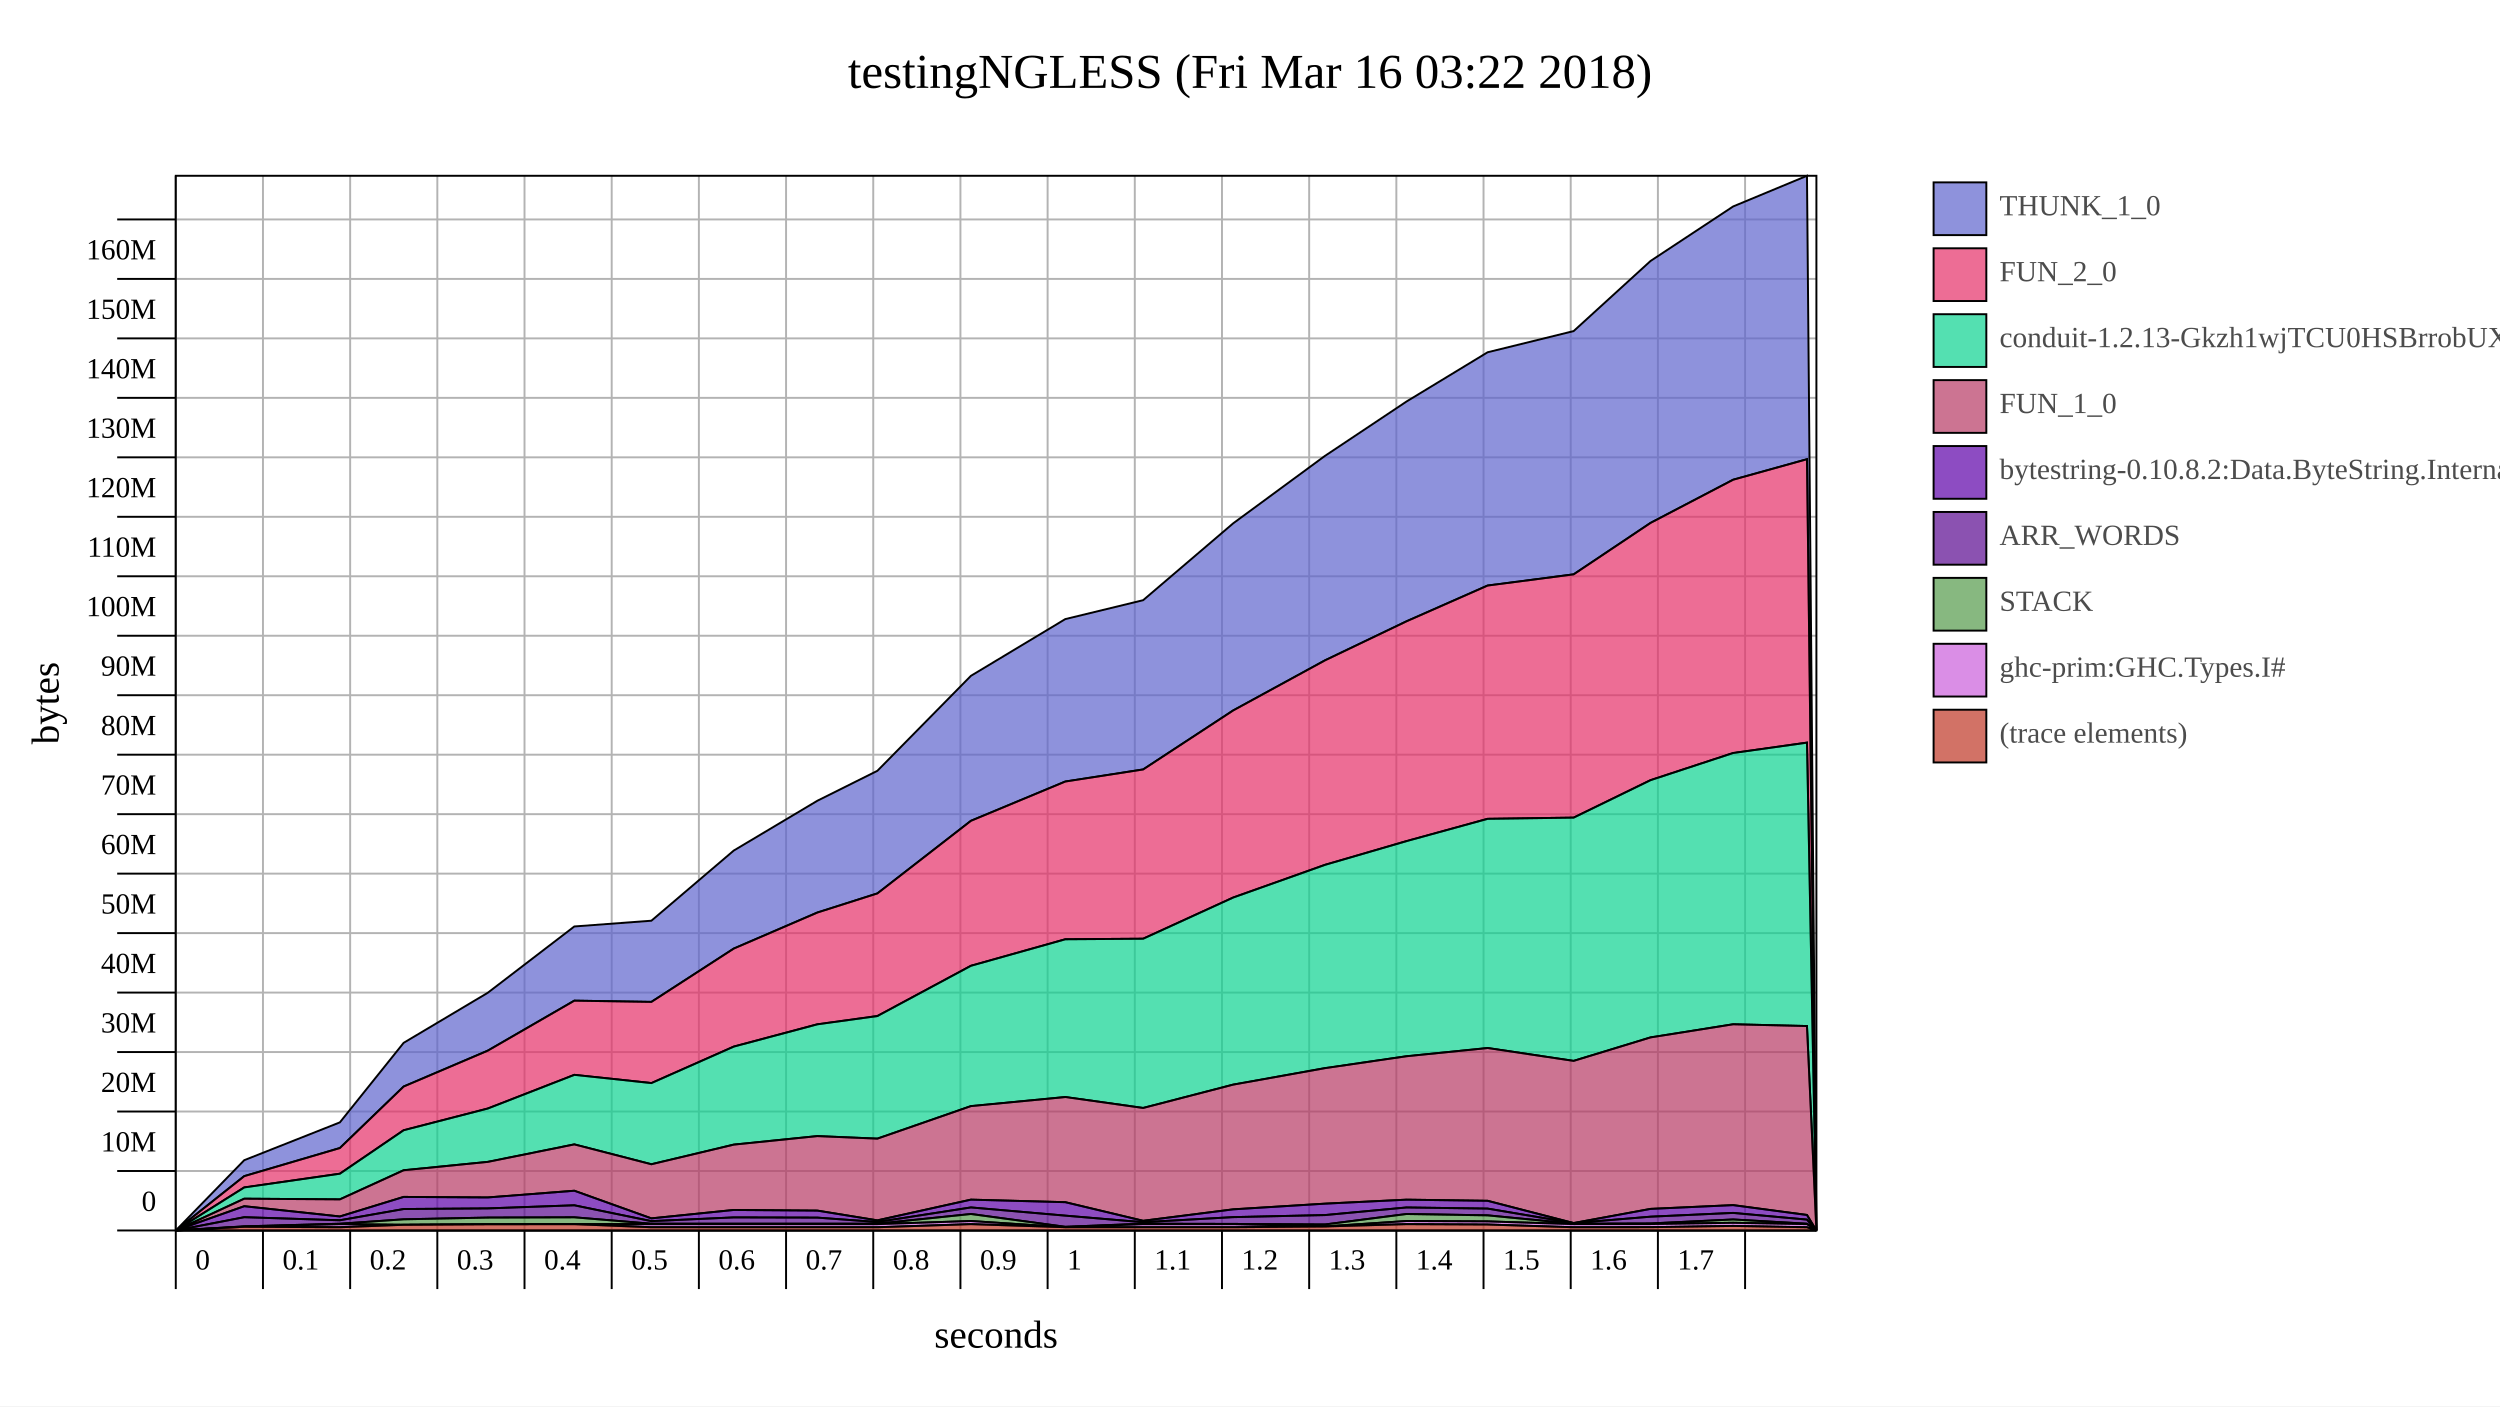
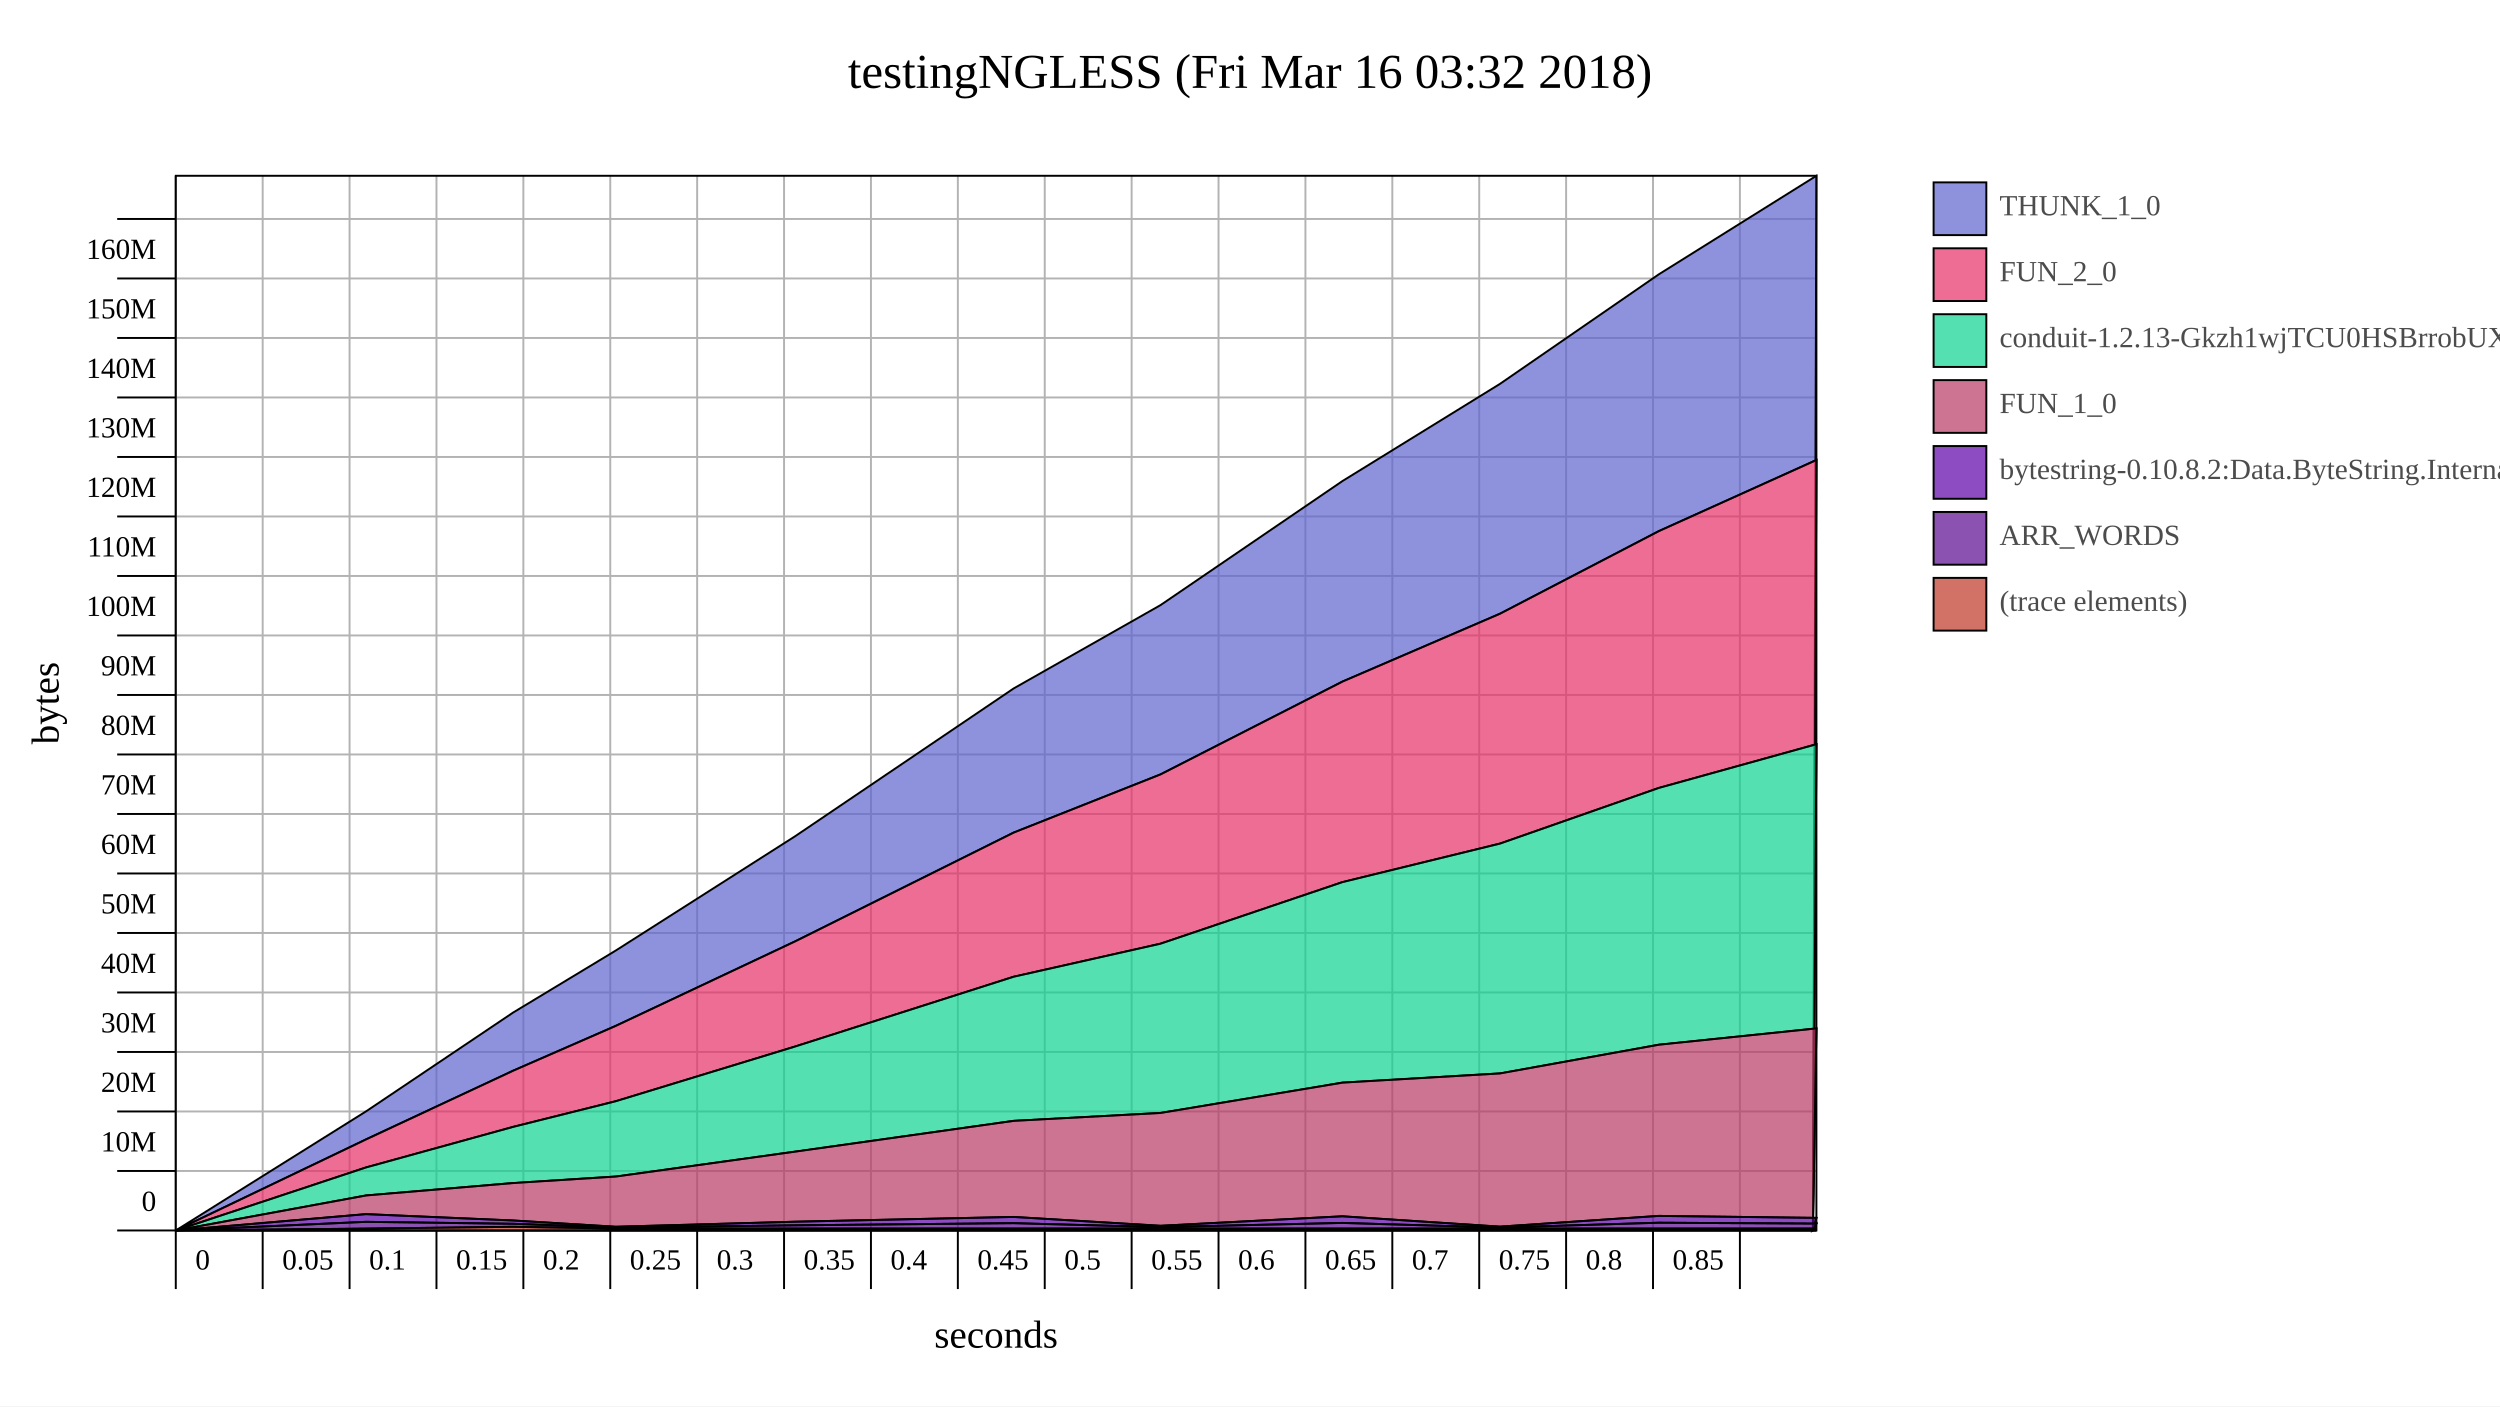
<svg xmlns="http://www.w3.org/2000/svg" version="1.0" width="1280.0" height="720.0">
  <defs>
</defs>
  <g fill="#ffffff">
    <rect x="0.0" y="0.0" width="1280.0" height="720.0" />
  </g>
  <g fill="#000000" stroke="#000000" stroke-width="1.0">
-     <text stroke="none" x="640.0" y="45.0" font-size="25.0" text-anchor="middle">testingNGLESS (Fri Mar 16 03:22 2018)</text>
+     <text stroke="none" x="640.0" y="45.0" font-size="25.0" text-anchor="middle">testingNGLESS (Fri Mar 16 03:32 2018)</text>
    <text stroke="none" transform="translate(30.0,360.0) rotate(-90.0)" font-size="20.0" text-anchor="middle">bytes</text>
    <text stroke="none" x="510.0" y="690.0" font-size="20.0" text-anchor="middle">seconds</text>
    <line x1="60.0" x2="930.0" y1="630.0" y2="630.0" />
    <text stroke="none" x="80.0" y="620.0" font-size="15.0" text-anchor="end">0</text>
-     <line x1="60.0" x2="930.0" y1="599.55" y2="599.55" />
-     <text stroke="none" x="80.0" y="589.55" font-size="15.0" text-anchor="end">10M</text>
-     <line x1="60.0" x2="930.0" y1="569.1" y2="569.1" />
-     <text stroke="none" x="80.0" y="559.1" font-size="15.0" text-anchor="end">20M</text>
-     <line x1="60.0" x2="930.0" y1="538.65" y2="538.65" />
-     <text stroke="none" x="80.0" y="528.65" font-size="15.0" text-anchor="end">30M</text>
-     <line x1="60.0" x2="930.0" y1="508.2" y2="508.2" />
-     <text stroke="none" x="80.0" y="498.2" font-size="15.0" text-anchor="end">40M</text>
-     <line x1="60.0" x2="930.0" y1="477.751" y2="477.751" />
-     <text stroke="none" x="80.0" y="467.751" font-size="15.0" text-anchor="end">50M</text>
-     <line x1="60.0" x2="930.0" y1="447.301" y2="447.301" />
-     <text stroke="none" x="80.0" y="437.301" font-size="15.0" text-anchor="end">60M</text>
-     <line x1="60.0" x2="930.0" y1="416.851" y2="416.851" />
-     <text stroke="none" x="80.0" y="406.851" font-size="15.0" text-anchor="end">70M</text>
-     <line x1="60.0" x2="930.0" y1="386.401" y2="386.401" />
-     <text stroke="none" x="80.0" y="376.401" font-size="15.0" text-anchor="end">80M</text>
-     <line x1="60.0" x2="930.0" y1="355.951" y2="355.951" />
-     <text stroke="none" x="80.0" y="345.951" font-size="15.0" text-anchor="end">90M</text>
-     <line x1="60.0" x2="930.0" y1="325.501" y2="325.501" />
-     <text stroke="none" x="80.0" y="315.501" font-size="15.0" text-anchor="end">100M</text>
-     <line x1="60.0" x2="930.0" y1="295.051" y2="295.051" />
-     <text stroke="none" x="80.0" y="285.051" font-size="15.0" text-anchor="end">110M</text>
-     <line x1="60.0" x2="930.0" y1="264.601" y2="264.601" />
-     <text stroke="none" x="80.0" y="254.601" font-size="15.0" text-anchor="end">120M</text>
-     <line x1="60.0" x2="930.0" y1="234.151" y2="234.151" />
-     <text stroke="none" x="80.0" y="224.151" font-size="15.0" text-anchor="end">130M</text>
-     <line x1="60.0" x2="930.0" y1="203.702" y2="203.702" />
-     <text stroke="none" x="80.0" y="193.702" font-size="15.0" text-anchor="end">140M</text>
-     <line x1="60.0" x2="930.0" y1="173.252" y2="173.252" />
-     <text stroke="none" x="80.0" y="163.252" font-size="15.0" text-anchor="end">150M</text>
-     <line x1="60.0" x2="930.0" y1="142.802" y2="142.802" />
-     <text stroke="none" x="80.0" y="132.802" font-size="15.0" text-anchor="end">160M</text>
-     <line x1="60.0" x2="930.0" y1="112.352" y2="112.352" />
+     <line x1="60.0" x2="930.0" y1="599.536" y2="599.536" />
+     <text stroke="none" x="80.0" y="589.536" font-size="15.0" text-anchor="end">10M</text>
+     <line x1="60.0" x2="930.0" y1="569.071" y2="569.071" />
+     <text stroke="none" x="80.0" y="559.071" font-size="15.0" text-anchor="end">20M</text>
+     <line x1="60.0" x2="930.0" y1="538.607" y2="538.607" />
+     <text stroke="none" x="80.0" y="528.607" font-size="15.0" text-anchor="end">30M</text>
+     <line x1="60.0" x2="930.0" y1="508.143" y2="508.143" />
+     <text stroke="none" x="80.0" y="498.143" font-size="15.0" text-anchor="end">40M</text>
+     <line x1="60.0" x2="930.0" y1="477.679" y2="477.679" />
+     <text stroke="none" x="80.0" y="467.679" font-size="15.0" text-anchor="end">50M</text>
+     <line x1="60.0" x2="930.0" y1="447.214" y2="447.214" />
+     <text stroke="none" x="80.0" y="437.214" font-size="15.0" text-anchor="end">60M</text>
+     <line x1="60.0" x2="930.0" y1="416.75" y2="416.75" />
+     <text stroke="none" x="80.0" y="406.75" font-size="15.0" text-anchor="end">70M</text>
+     <line x1="60.0" x2="930.0" y1="386.286" y2="386.286" />
+     <text stroke="none" x="80.0" y="376.286" font-size="15.0" text-anchor="end">80M</text>
+     <line x1="60.0" x2="930.0" y1="355.822" y2="355.822" />
+     <text stroke="none" x="80.0" y="345.822" font-size="15.0" text-anchor="end">90M</text>
+     <line x1="60.0" x2="930.0" y1="325.357" y2="325.357" />
+     <text stroke="none" x="80.0" y="315.357" font-size="15.0" text-anchor="end">100M</text>
+     <line x1="60.0" x2="930.0" y1="294.893" y2="294.893" />
+     <text stroke="none" x="80.0" y="284.893" font-size="15.0" text-anchor="end">110M</text>
+     <line x1="60.0" x2="930.0" y1="264.429" y2="264.429" />
+     <text stroke="none" x="80.0" y="254.429" font-size="15.0" text-anchor="end">120M</text>
+     <line x1="60.0" x2="930.0" y1="233.964" y2="233.964" />
+     <text stroke="none" x="80.0" y="223.964" font-size="15.0" text-anchor="end">130M</text>
+     <line x1="60.0" x2="930.0" y1="203.5" y2="203.5" />
+     <text stroke="none" x="80.0" y="193.5" font-size="15.0" text-anchor="end">140M</text>
+     <line x1="60.0" x2="930.0" y1="173.036" y2="173.036" />
+     <text stroke="none" x="80.0" y="163.036" font-size="15.0" text-anchor="end">150M</text>
+     <line x1="60.0" x2="930.0" y1="142.572" y2="142.572" />
+     <text stroke="none" x="80.0" y="132.572" font-size="15.0" text-anchor="end">160M</text>
+     <line x1="60.0" x2="930.0" y1="112.107" y2="112.107" />
    <line x1="90.0" x2="90.0" y1="660.0" y2="90.0" />
    <text stroke="none" x="100.0" y="650.0" font-size="15.0" text-anchor="start">0</text>
-     <line x1="134.638" x2="134.638" y1="660.0" y2="90.0" />
-     <text stroke="none" x="144.638" y="650.0" font-size="15.0" text-anchor="start">0.1</text>
-     <line x1="179.276" x2="179.276" y1="660.0" y2="90.0" />
-     <text stroke="none" x="189.276" y="650.0" font-size="15.0" text-anchor="start">0.2</text>
-     <line x1="223.913" x2="223.913" y1="660.0" y2="90.0" />
-     <text stroke="none" x="233.913" y="650.0" font-size="15.0" text-anchor="start">0.3</text>
-     <line x1="268.551" x2="268.551" y1="660.0" y2="90.0" />
-     <text stroke="none" x="278.551" y="650.0" font-size="15.0" text-anchor="start">0.4</text>
-     <line x1="313.189" x2="313.189" y1="660.0" y2="90.0" />
-     <text stroke="none" x="323.189" y="650.0" font-size="15.0" text-anchor="start">0.5</text>
-     <line x1="357.827" x2="357.827" y1="660.0" y2="90.0" />
-     <text stroke="none" x="367.827" y="650.0" font-size="15.0" text-anchor="start">0.6</text>
-     <line x1="402.465" x2="402.465" y1="660.0" y2="90.0" />
-     <text stroke="none" x="412.465" y="650.0" font-size="15.0" text-anchor="start">0.7</text>
-     <line x1="447.102" x2="447.102" y1="660.0" y2="90.0" />
-     <text stroke="none" x="457.102" y="650.0" font-size="15.0" text-anchor="start">0.8</text>
-     <line x1="491.74" x2="491.74" y1="660.0" y2="90.0" />
-     <text stroke="none" x="501.74" y="650.0" font-size="15.0" text-anchor="start">0.9</text>
-     <line x1="536.378" x2="536.378" y1="660.0" y2="90.0" />
-     <text stroke="none" x="546.378" y="650.0" font-size="15.0" text-anchor="start">1</text>
-     <line x1="581.016" x2="581.016" y1="660.0" y2="90.0" />
-     <text stroke="none" x="591.016" y="650.0" font-size="15.0" text-anchor="start">1.1</text>
-     <line x1="625.654" x2="625.654" y1="660.0" y2="90.0" />
-     <text stroke="none" x="635.654" y="650.0" font-size="15.0" text-anchor="start">1.2</text>
-     <line x1="670.292" x2="670.292" y1="660.0" y2="90.0" />
-     <text stroke="none" x="680.292" y="650.0" font-size="15.0" text-anchor="start">1.3</text>
-     <line x1="714.929" x2="714.929" y1="660.0" y2="90.0" />
-     <text stroke="none" x="724.929" y="650.0" font-size="15.0" text-anchor="start">1.4</text>
-     <line x1="759.567" x2="759.567" y1="660.0" y2="90.0" />
-     <text stroke="none" x="769.567" y="650.0" font-size="15.0" text-anchor="start">1.5</text>
-     <line x1="804.205" x2="804.205" y1="660.0" y2="90.0" />
-     <text stroke="none" x="814.205" y="650.0" font-size="15.0" text-anchor="start">1.6</text>
-     <line x1="848.843" x2="848.843" y1="660.0" y2="90.0" />
-     <text stroke="none" x="858.843" y="650.0" font-size="15.0" text-anchor="start">1.7</text>
-     <line x1="893.481" x2="893.481" y1="660.0" y2="90.0" />
+     <line x1="134.491" x2="134.491" y1="660.0" y2="90.0" />
+     <text stroke="none" x="144.491" y="650.0" font-size="15.0" text-anchor="start">0.05</text>
+     <line x1="178.981" x2="178.981" y1="660.0" y2="90.0" />
+     <text stroke="none" x="188.981" y="650.0" font-size="15.0" text-anchor="start">0.1</text>
+     <line x1="223.472" x2="223.472" y1="660.0" y2="90.0" />
+     <text stroke="none" x="233.472" y="650.0" font-size="15.0" text-anchor="start">0.15</text>
+     <line x1="267.962" x2="267.962" y1="660.0" y2="90.0" />
+     <text stroke="none" x="277.962" y="650.0" font-size="15.0" text-anchor="start">0.2</text>
+     <line x1="312.453" x2="312.453" y1="660.0" y2="90.0" />
+     <text stroke="none" x="322.453" y="650.0" font-size="15.0" text-anchor="start">0.25</text>
+     <line x1="356.943" x2="356.943" y1="660.0" y2="90.0" />
+     <text stroke="none" x="366.943" y="650.0" font-size="15.0" text-anchor="start">0.3</text>
+     <line x1="401.434" x2="401.434" y1="660.0" y2="90.0" />
+     <text stroke="none" x="411.434" y="650.0" font-size="15.0" text-anchor="start">0.35</text>
+     <line x1="445.925" x2="445.925" y1="660.0" y2="90.0" />
+     <text stroke="none" x="455.925" y="650.0" font-size="15.0" text-anchor="start">0.4</text>
+     <line x1="490.415" x2="490.415" y1="660.0" y2="90.0" />
+     <text stroke="none" x="500.415" y="650.0" font-size="15.0" text-anchor="start">0.45</text>
+     <line x1="534.906" x2="534.906" y1="660.0" y2="90.0" />
+     <text stroke="none" x="544.906" y="650.0" font-size="15.0" text-anchor="start">0.5</text>
+     <line x1="579.396" x2="579.396" y1="660.0" y2="90.0" />
+     <text stroke="none" x="589.396" y="650.0" font-size="15.0" text-anchor="start">0.55</text>
+     <line x1="623.887" x2="623.887" y1="660.0" y2="90.0" />
+     <text stroke="none" x="633.887" y="650.0" font-size="15.0" text-anchor="start">0.6</text>
+     <line x1="668.378" x2="668.378" y1="660.0" y2="90.0" />
+     <text stroke="none" x="678.378" y="650.0" font-size="15.0" text-anchor="start">0.65</text>
+     <line x1="712.868" x2="712.868" y1="660.0" y2="90.0" />
+     <text stroke="none" x="722.868" y="650.0" font-size="15.0" text-anchor="start">0.7</text>
+     <line x1="757.359" x2="757.359" y1="660.0" y2="90.0" />
+     <text stroke="none" x="767.359" y="650.0" font-size="15.0" text-anchor="start">0.75</text>
+     <line x1="801.849" x2="801.849" y1="660.0" y2="90.0" />
+     <text stroke="none" x="811.849" y="650.0" font-size="15.0" text-anchor="start">0.8</text>
+     <line x1="846.34" x2="846.34" y1="660.0" y2="90.0" />
+     <text stroke="none" x="856.34" y="650.0" font-size="15.0" text-anchor="start">0.85</text>
+     <line x1="890.831" x2="890.831" y1="660.0" y2="90.0" />
    <g fill-opacity="0.7">
      <g fill="#ffffff">
        <rect x="90.0" y="90.0" width="840.0" height="540.0" />
      </g>
      <g fill="#5e65cd">
-         <path d="M 90.0,630.0 L 125.051,602.181 L 174.015,587.793 L 206.668,556.299 L 249.706,537.947 L 294.053,512.335 L 333.512,512.968 L 375.696,485.662 L 418.508,467.207 L 449.224,457.428 L 497.114,420.25 L 545.426,400.139 L 585.287,393.957 L 631.394,363.738 L 678.401,338.096 L 720.167,318.091 L 761.648,299.8 L 805.705,294.066 L 845.091,267.714 L 887.368,245.617 L 925.172,235.111 L 930.0,630.0 L 930.0,630.0 L 925.172,90.0 L 887.368,105.706 L 845.091,133.603 L 805.705,169.514 L 761.648,180.363 L 720.167,205.551 L 678.401,233.394 L 631.394,267.944 L 585.287,307.297 L 545.426,316.976 L 497.114,346.021 L 449.224,394.652 L 418.508,409.97 L 375.696,435.473 L 333.512,471.403 L 294.053,474.351 L 249.706,508.319 L 206.668,533.923 L 174.015,574.652 L 125.051,594.011 L 90.0,630.0 L 90.0,630.0 Z" />
+         <path d="M 90.0,630.0 L 187.387,583.381 L 262.687,548.213 L 315.335,525.213 L 407.126,481.97 L 518.974,426.289 L 594.165,396.498 L 687.322,348.972 L 767.983,314.225 L 849.314,271.933 L 930.0,235.516 L 928.209,630.0 L 928.209,630.0 L 930.0,90.0 L 849.314,140.453 L 767.983,196.543 L 687.322,246.306 L 594.165,309.832 L 518.974,352.495 L 407.126,428.141 L 315.335,486.631 L 262.687,518.443 L 187.387,569.035 L 90.0,630.0 L 90.0,630.0 Z" />
      </g>
      <g fill="#e63068">
-         <path d="M 90.0,630.0 L 125.051,607.956 L 174.015,600.935 L 206.668,578.675 L 249.706,567.575 L 294.053,550.319 L 333.512,554.534 L 375.696,535.853 L 418.508,524.445 L 449.224,520.205 L 497.114,494.48 L 545.426,480.91 L 585.287,480.619 L 631.394,459.534 L 678.401,442.8 L 720.167,430.635 L 761.648,419.24 L 805.705,418.622 L 845.091,399.434 L 887.368,385.532 L 925.172,380.226 L 930.0,630.0 L 930.0,630.0 L 925.172,235.111 L 887.368,245.617 L 845.091,267.714 L 805.705,294.066 L 761.648,299.8 L 720.167,318.091 L 678.401,338.096 L 631.394,363.738 L 585.287,393.957 L 545.426,400.139 L 497.114,420.25 L 449.224,457.428 L 418.508,467.207 L 375.696,485.662 L 333.512,512.968 L 294.053,512.335 L 249.706,537.947 L 206.668,556.299 L 174.015,587.793 L 125.051,602.181 L 90.0,630.0 L 90.0,630.0 Z" />
+         <path d="M 90.0,630.0 L 187.387,597.727 L 262.687,576.967 L 315.335,563.798 L 407.126,535.801 L 518.974,500.085 L 594.165,483.165 L 687.322,451.64 L 767.983,431.911 L 849.314,403.416 L 930.0,381.036 L 928.209,630.0 L 928.209,630.0 L 930.0,235.516 L 849.314,271.933 L 767.983,314.225 L 687.322,348.972 L 594.165,396.498 L 518.974,426.289 L 407.126,481.97 L 315.335,525.213 L 262.687,548.213 L 187.387,583.381 L 90.0,630.0 L 90.0,630.0 Z" />
      </g>
      <g fill="#0cd390">
-         <path d="M 90.0,630.0 L 125.051,613.73 L 174.015,614.075 L 206.668,599.162 L 249.706,594.888 L 294.053,585.923 L 333.512,596.097 L 375.696,586.039 L 418.508,581.68 L 449.224,582.978 L 497.114,566.323 L 545.426,561.675 L 585.287,567.275 L 631.394,555.325 L 678.401,546.885 L 720.167,540.793 L 761.648,536.583 L 805.705,543.17 L 845.091,531.146 L 887.368,524.427 L 925.172,525.332 L 930.0,630.0 L 930.0,630.0 L 925.172,380.226 L 887.368,385.532 L 845.091,399.434 L 805.705,418.622 L 761.648,419.24 L 720.167,430.635 L 678.401,442.8 L 631.394,459.534 L 585.287,480.619 L 545.426,480.91 L 497.114,494.48 L 449.224,520.205 L 418.508,524.445 L 375.696,535.853 L 333.512,554.534 L 294.053,550.319 L 249.706,567.575 L 206.668,578.675 L 174.015,600.935 L 125.051,607.956 L 90.0,630.0 L 90.0,630.0 Z" />
+         <path d="M 90.0,630.0 L 187.387,612.071 L 262.687,605.717 L 315.335,602.378 L 407.126,589.627 L 518.974,573.876 L 594.165,569.827 L 687.322,554.302 L 767.983,549.589 L 849.314,534.89 L 930.0,526.546 L 928.209,630.0 L 928.209,630.0 L 930.0,381.036 L 849.314,403.416 L 767.983,431.911 L 687.322,451.64 L 594.165,483.165 L 518.974,500.085 L 407.126,535.801 L 315.335,563.798 L 262.687,576.967 L 187.387,597.727 L 90.0,630.0 L 90.0,630.0 Z" />
      </g>
      <g fill="#b73964">
-         <path d="M 90.0,630.0 L 125.051,617.58 L 174.015,622.836 L 206.668,612.821 L 249.706,613.097 L 294.053,609.66 L 333.512,623.807 L 375.696,619.498 L 418.508,619.837 L 449.224,624.827 L 497.114,614.219 L 545.426,615.519 L 585.287,625.046 L 631.394,619.186 L 678.401,616.276 L 720.167,614.233 L 761.648,614.812 L 805.705,626.202 L 845.091,618.954 L 887.368,617.025 L 925.172,622.07 L 930.0,630.0 L 930.0,630.0 L 925.172,525.332 L 887.368,524.427 L 845.091,531.146 L 805.705,543.17 L 761.648,536.583 L 720.167,540.793 L 678.401,546.885 L 631.394,555.325 L 585.287,567.275 L 545.426,561.675 L 497.114,566.323 L 449.224,582.978 L 418.508,581.68 L 375.696,586.039 L 333.512,596.097 L 294.053,585.923 L 249.706,594.888 L 206.668,599.162 L 174.015,614.075 L 125.051,613.73 L 90.0,630.0 L 90.0,630.0 Z" />
+         <path d="M 90.0,630.0 L 187.387,621.635 L 262.687,624.885 L 315.335,628.1 L 407.126,625.512 L 518.974,623.071 L 594.165,627.602 L 687.322,622.744 L 767.983,628.041 L 849.314,622.54 L 930.0,623.554 L 928.209,630.0 L 928.209,630.0 L 930.0,526.546 L 849.314,534.89 L 767.983,549.589 L 687.322,554.302 L 594.165,569.827 L 518.974,573.876 L 407.126,589.627 L 315.335,602.378 L 262.687,605.717 L 187.387,612.071 L 90.0,630.0 L 90.0,630.0 Z" />
      </g>
      <g fill="#5d01a8">
-         <path d="M 90.0,630.0 L 125.051,623.211 L 174.015,624.779 L 206.668,619.026 L 249.706,618.706 L 294.053,617.114 L 333.512,625.227 L 375.696,623.317 L 418.508,623.429 L 449.224,625.676 L 497.114,618.21 L 545.426,622.408 L 585.287,625.788 L 631.394,623.177 L 678.401,622.118 L 720.167,618.224 L 761.648,618.803 L 805.705,626.236 L 845.091,622.945 L 887.368,621.017 L 925.172,624.438 L 930.0,630.0 L 930.0,630.0 L 925.172,622.07 L 887.368,617.025 L 845.091,618.954 L 805.705,626.202 L 761.648,614.812 L 720.167,614.233 L 678.401,616.276 L 631.394,619.186 L 585.287,625.046 L 545.426,615.519 L 497.114,614.219 L 449.224,624.827 L 418.508,619.837 L 375.696,619.498 L 333.512,623.807 L 294.053,609.66 L 249.706,613.097 L 206.668,612.821 L 174.015,622.836 L 125.051,617.58 L 90.0,630.0 L 90.0,630.0 Z" />
+         <path d="M 90.0,630.0 L 187.387,625.576 L 262.687,626.582 L 315.335,628.511 L 407.126,627.374 L 518.974,626.262 L 594.165,628.285 L 687.322,626.135 L 767.983,628.507 L 849.314,626.034 L 930.0,626.483 L 928.209,630.0 L 928.209,630.0 L 930.0,623.554 L 849.314,622.54 L 767.983,628.041 L 687.322,622.744 L 594.165,627.602 L 518.974,623.071 L 407.126,625.512 L 315.335,628.1 L 262.687,624.885 L 187.387,621.635 L 90.0,630.0 L 90.0,630.0 Z" />
      </g>
      <g fill="#5b0991">
-         <path d="M 90.0,630.0 L 125.051,627.901 L 174.015,626.551 L 206.668,624.29 L 249.706,623.408 L 294.053,623.263 L 333.512,626.55 L 375.696,626.548 L 418.508,626.547 L 449.224,626.549 L 497.114,621.566 L 545.426,628.121 L 585.287,626.549 L 631.394,626.645 L 678.401,626.933 L 720.167,621.567 L 761.648,622.259 L 805.705,626.548 L 845.091,626.413 L 887.368,624.372 L 925.172,626.546 L 930.0,630.0 L 930.0,630.0 L 925.172,624.438 L 887.368,621.017 L 845.091,622.945 L 805.705,626.236 L 761.648,618.803 L 720.167,618.224 L 678.401,622.118 L 631.394,623.177 L 585.287,625.788 L 545.426,622.408 L 497.114,618.21 L 449.224,625.676 L 418.508,623.429 L 375.696,623.317 L 333.512,625.227 L 294.053,617.114 L 249.706,618.706 L 206.668,619.026 L 174.015,624.779 L 125.051,623.211 L 90.0,630.0 L 90.0,630.0 Z" />
-       </g>
-       <g fill="#549a4a">
-         <path d="M 90.0,630.0 L 125.051,628.106 L 174.015,626.756 L 206.668,627.089 L 249.706,626.806 L 294.053,626.761 L 333.512,626.755 L 375.696,626.753 L 418.508,626.753 L 449.224,626.755 L 497.114,625.163 L 545.426,628.326 L 585.287,626.754 L 631.394,626.753 L 678.401,627.937 L 720.167,625.165 L 761.648,625.357 L 805.705,626.753 L 845.091,626.718 L 887.368,626.074 L 925.172,626.751 L 930.0,630.0 L 930.0,630.0 L 925.172,626.546 L 887.368,624.372 L 845.091,626.413 L 805.705,626.548 L 761.648,622.259 L 720.167,621.567 L 678.401,626.933 L 631.394,626.645 L 585.287,626.549 L 545.426,628.121 L 497.114,621.566 L 449.224,626.549 L 418.508,626.547 L 375.696,626.548 L 333.512,626.55 L 294.053,623.263 L 249.706,623.408 L 206.668,624.29 L 174.015,626.551 L 125.051,627.901 L 90.0,630.0 L 90.0,630.0 Z" />
-       </g>
-       <g fill="#cb5edc">
-         <path d="M 90.0,630.0 L 125.051,628.106 L 174.015,628.352 L 206.668,627.089 L 249.706,626.807 L 294.053,626.761 L 333.512,628.351 L 375.696,628.35 L 418.508,628.349 L 449.224,628.352 L 497.114,626.76 L 545.426,628.327 L 585.287,628.352 L 631.394,628.35 L 678.401,627.938 L 720.167,626.763 L 761.648,626.956 L 805.705,628.352 L 845.091,628.316 L 887.368,627.673 L 925.172,628.35 L 930.0,630.0 L 930.0,630.0 L 925.172,626.751 L 887.368,626.074 L 845.091,626.718 L 805.705,626.753 L 761.648,625.357 L 720.167,625.165 L 678.401,627.937 L 631.394,626.753 L 585.287,626.754 L 545.426,628.326 L 497.114,625.163 L 449.224,626.755 L 418.508,626.753 L 375.696,626.753 L 333.512,626.755 L 294.053,626.761 L 249.706,626.806 L 206.668,627.089 L 174.015,626.756 L 125.051,628.106 L 90.0,630.0 L 90.0,630.0 Z" />
+         <path d="M 90.0,630.0 L 187.387,629.046 L 262.687,628.13 L 315.335,629.048 L 407.126,629.047 L 518.974,629.045 L 594.165,629.046 L 687.322,629.043 L 767.983,629.044 L 849.314,629.042 L 930.0,629.041 L 928.209,630.0 L 928.209,630.0 L 930.0,626.483 L 849.314,626.034 L 767.983,628.507 L 687.322,626.135 L 594.165,628.285 L 518.974,626.262 L 407.126,627.374 L 315.335,628.511 L 262.687,626.582 L 187.387,625.576 L 90.0,630.0 L 90.0,630.0 Z" />
      </g>
      <g fill="#bf3725">
-         <path d="M 90.0,630.0 L 125.051,630.0 L 174.015,630.0 L 206.668,630.0 L 249.706,630.0 L 294.053,630.0 L 333.512,630.0 L 375.696,630.0 L 418.508,630.0 L 449.224,630.0 L 497.114,630.0 L 545.426,630.0 L 585.287,630.0 L 631.394,630.0 L 678.401,630.0 L 720.167,630.0 L 761.648,630.0 L 805.705,630.0 L 845.091,630.0 L 887.368,630.0 L 925.172,630.0 L 930.0,630.0 L 930.0,630.0 L 925.172,628.35 L 887.368,627.673 L 845.091,628.316 L 805.705,628.352 L 761.648,626.956 L 720.167,626.763 L 678.401,627.938 L 631.394,628.35 L 585.287,628.352 L 545.426,628.327 L 497.114,626.76 L 449.224,628.352 L 418.508,628.349 L 375.696,628.35 L 333.512,628.351 L 294.053,626.761 L 249.706,626.807 L 206.668,627.089 L 174.015,628.352 L 125.051,628.106 L 90.0,630.0 L 90.0,630.0 Z" />
+         <path d="M 90.0,630.0 L 187.387,630.0 L 262.687,630.0 L 315.335,630.0 L 407.126,630.0 L 518.974,630.0 L 594.165,630.0 L 687.322,630.0 L 767.983,630.0 L 849.314,630.0 L 930.0,630.0 L 928.209,630.0 L 928.209,630.0 L 930.0,629.041 L 849.314,629.042 L 767.983,629.044 L 687.322,629.043 L 594.165,629.046 L 518.974,629.045 L 407.126,629.047 L 315.335,629.048 L 262.687,628.13 L 187.387,629.046 L 90.0,630.0 L 90.0,630.0 Z" />
      </g>
      <g fill="#5e65cd">
        <rect x="990.0" y="93.375" width="27.0" height="27.0" />
      </g>
      <text stroke="none" x="1023.75" y="110.25" font-size="15.0" text-anchor="start">THUNK_1_0</text>
      <g fill="#e63068">
        <rect x="990.0" y="127.125" width="27.0" height="27.0" />
      </g>
      <text stroke="none" x="1023.75" y="144.0" font-size="15.0" text-anchor="start">FUN_2_0</text>
      <g fill="#0cd390">
        <rect x="990.0" y="160.875" width="27.0" height="27.0" />
      </g>
      <text stroke="none" x="1023.75" y="177.75" font-size="15.0" text-anchor="start">conduit-1.2.13-Gkzh1wjTCU0HSBrrobUX8c:Data.Conduit.Internal.Pipe.NeedInput</text>
      <g fill="#b73964">
        <rect x="990.0" y="194.625" width="27.0" height="27.0" />
      </g>
      <text stroke="none" x="1023.75" y="211.5" font-size="15.0" text-anchor="start">FUN_1_0</text>
      <g fill="#5d01a8">
        <rect x="990.0" y="228.375" width="27.0" height="27.0" />
      </g>
      <text stroke="none" x="1023.75" y="245.25" font-size="15.0" text-anchor="start">bytestring-0.10.8.2:Data.ByteString.Internal.PS</text>
      <g fill="#5b0991">
        <rect x="990.0" y="262.125" width="27.0" height="27.0" />
      </g>
      <text stroke="none" x="1023.75" y="279.0" font-size="15.0" text-anchor="start">ARR_WORDS</text>
-       <g fill="#549a4a">
+       <g fill="#bf3725">
        <rect x="990.0" y="295.875" width="27.0" height="27.0" />
      </g>
-       <text stroke="none" x="1023.75" y="312.75" font-size="15.0" text-anchor="start">STACK</text>
-       <g fill="#cb5edc">
-         <rect x="990.0" y="329.625" width="27.0" height="27.0" />
-       </g>
-       <text stroke="none" x="1023.75" y="346.5" font-size="15.0" text-anchor="start">ghc-prim:GHC.Types.I#</text>
-       <g fill="#bf3725">
-         <rect x="990.0" y="363.375" width="27.0" height="27.0" />
-       </g>
-       <text stroke="none" x="1023.75" y="380.25" font-size="15.0" text-anchor="start">(trace elements)</text>
+       <text stroke="none" x="1023.75" y="312.75" font-size="15.0" text-anchor="start">(trace elements)</text>
    </g>
  </g>
</svg>
